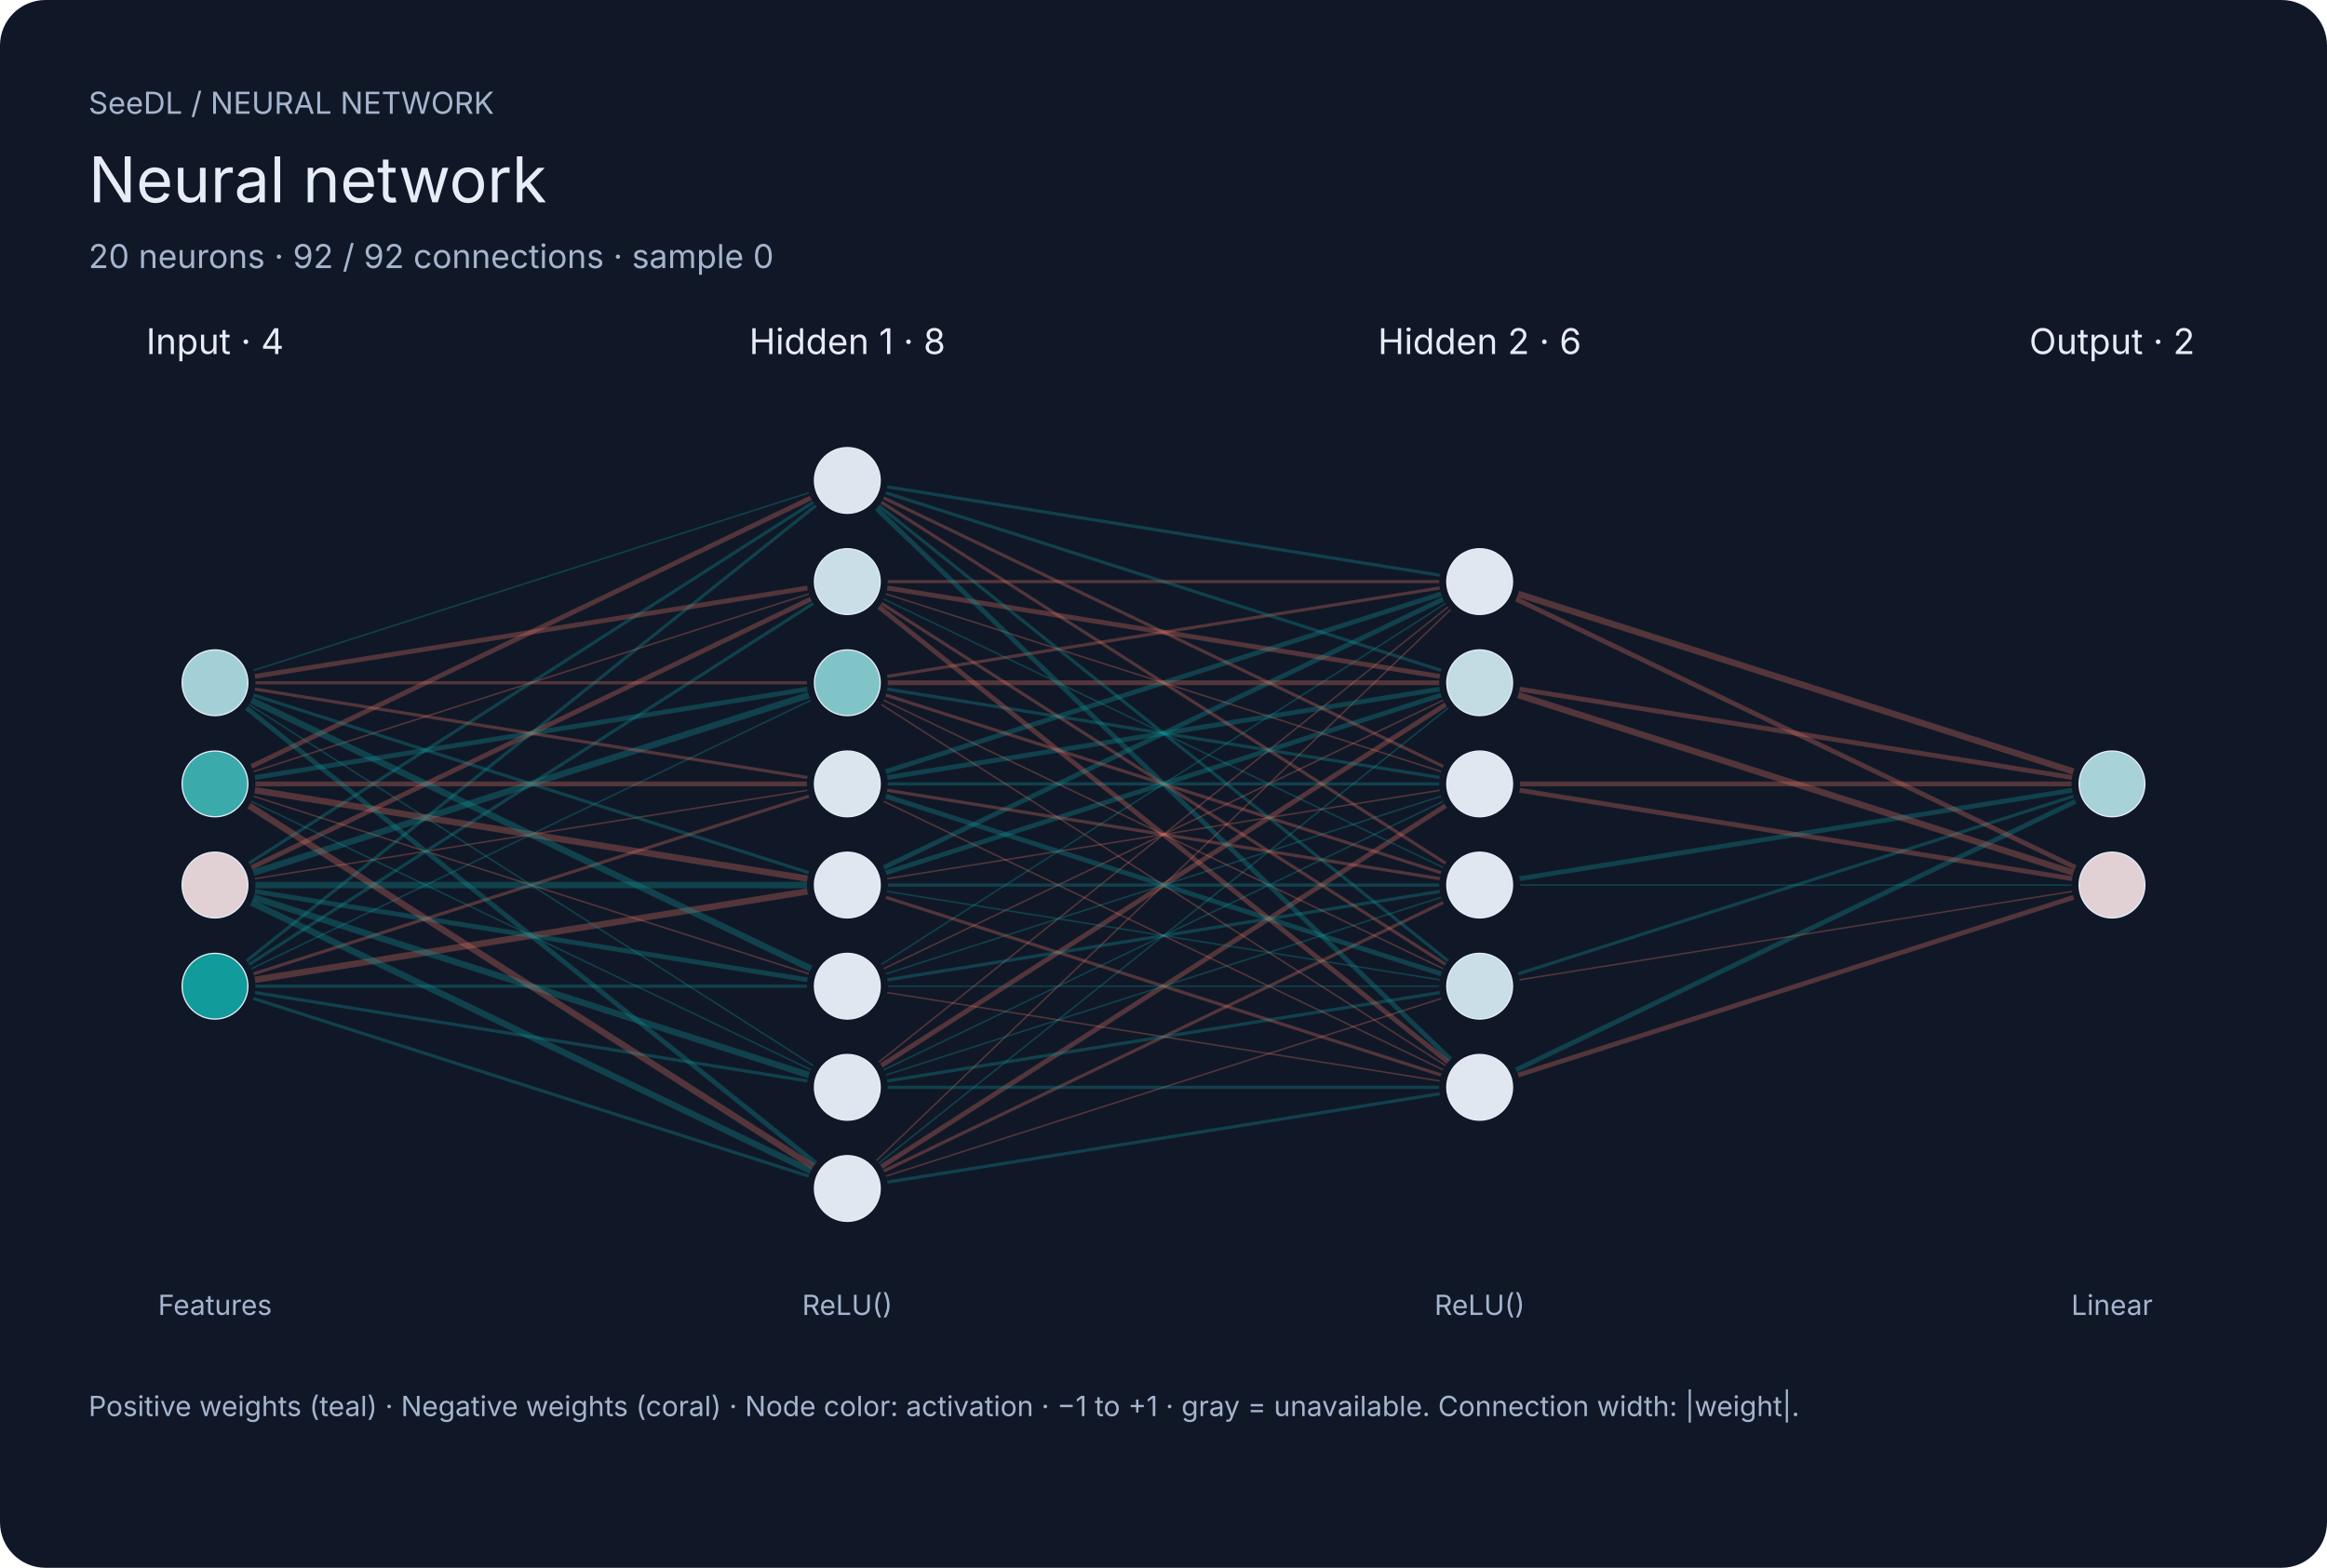
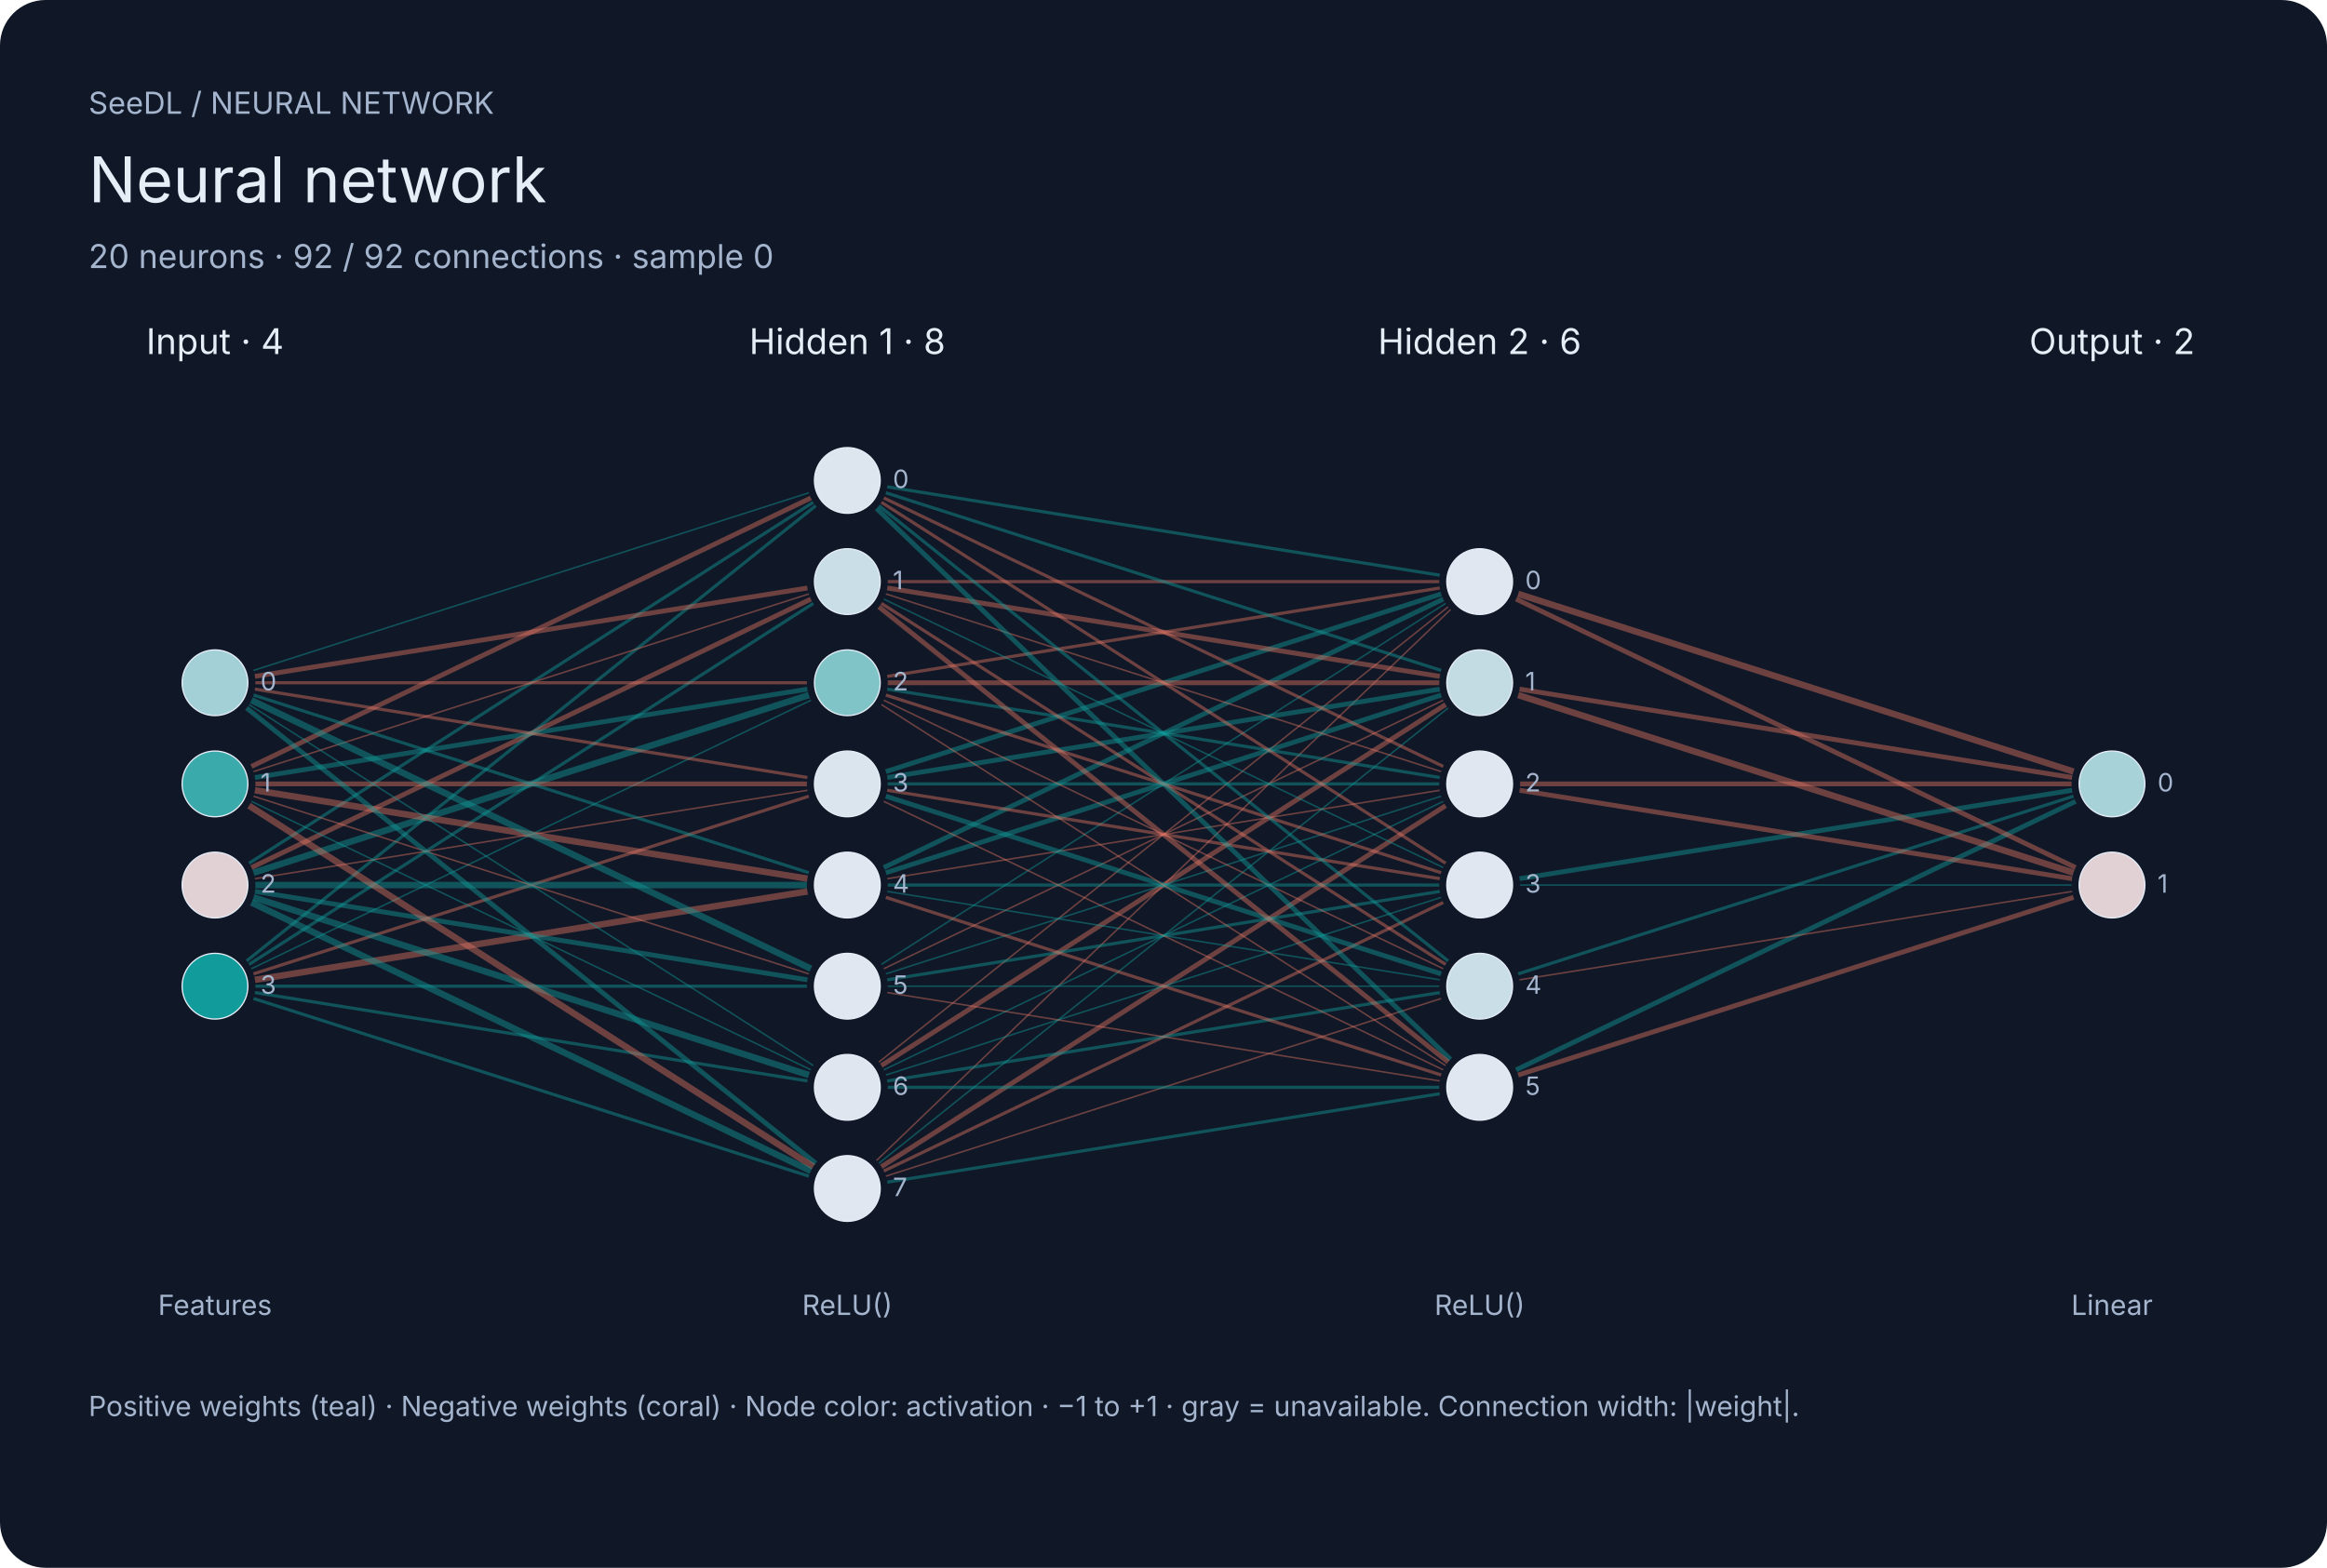
<svg xmlns="http://www.w3.org/2000/svg" role="img" aria-label="Neural network" width="100%" viewBox="0 0 920 620">
  <rect width="100%" height="100%" rx="18" fill="#101827" />
  <style>text{font-family:Inter,system-ui,sans-serif}</style>
  <text x="35" y="45" fill="#a5b5ce" font-size="12" text-anchor="start">SeeDL / NEURAL NETWORK</text>
  <text x="35" y="80" fill="#e5edf7" font-size="25" text-anchor="start">Neural network</text>
  <text x="35" y="106" fill="#a5b5ce" font-size="13" text-anchor="start">20 neurons · 92 / 92 connections · sample 0</text>
-   <line x1="85.0" y1="270.0" x2="335.0" y2="190.0" stroke="#119b9a" stroke-width="0.6" stroke-opacity="0.32" />
-   <line x1="85.0" y1="310.0" x2="335.0" y2="190.0" stroke="#e17463" stroke-width="1.9" stroke-opacity="0.32" />
-   <line x1="85.0" y1="350.0" x2="335.0" y2="190.0" stroke="#119b9a" stroke-width="1.25" stroke-opacity="0.32" />
-   <line x1="85.0" y1="390.0" x2="335.0" y2="190.0" stroke="#119b9a" stroke-width="1.25" stroke-opacity="0.32" />
-   <line x1="85.0" y1="270.0" x2="335.0" y2="230.0" stroke="#e17463" stroke-width="1.9" stroke-opacity="0.32" />
-   <line x1="85.0" y1="310.0" x2="335.0" y2="230.0" stroke="#e17463" stroke-width="0.6" stroke-opacity="0.32" />
-   <line x1="85.0" y1="350.0" x2="335.0" y2="230.0" stroke="#e17463" stroke-width="1.9" stroke-opacity="0.32" />
-   <line x1="85.0" y1="390.0" x2="335.0" y2="230.0" stroke="#119b9a" stroke-width="1.25" stroke-opacity="0.32" />
-   <line x1="85.0" y1="270.0" x2="335.0" y2="270.0" stroke="#e17463" stroke-width="1.25" stroke-opacity="0.32" />
-   <line x1="85.0" y1="310.0" x2="335.0" y2="270.0" stroke="#119b9a" stroke-width="1.9" stroke-opacity="0.32" />
-   <line x1="85.0" y1="350.0" x2="335.0" y2="270.0" stroke="#119b9a" stroke-width="2.55" stroke-opacity="0.32" />
-   <line x1="85.0" y1="390.0" x2="335.0" y2="270.0" stroke="#119b9a" stroke-width="0.6" stroke-opacity="0.32" />
-   <line x1="85.0" y1="270.0" x2="335.0" y2="310.0" stroke="#e17463" stroke-width="1.25" stroke-opacity="0.32" />
-   <line x1="85.0" y1="310.0" x2="335.0" y2="310.0" stroke="#e17463" stroke-width="1.9" stroke-opacity="0.32" />
-   <line x1="85.0" y1="350.0" x2="335.0" y2="310.0" stroke="#e17463" stroke-width="0.6" stroke-opacity="0.32" />
-   <line x1="85.0" y1="390.0" x2="335.0" y2="310.0" stroke="#e17463" stroke-width="1.25" stroke-opacity="0.32" />
-   <line x1="85.0" y1="270.0" x2="335.0" y2="350.0" stroke="#119b9a" stroke-width="1.25" stroke-opacity="0.32" />
-   <line x1="85.0" y1="310.0" x2="335.0" y2="350.0" stroke="#e17463" stroke-width="2.55" stroke-opacity="0.32" />
-   <line x1="85.0" y1="350.0" x2="335.0" y2="350.0" stroke="#119b9a" stroke-width="2.55" stroke-opacity="0.32" />
-   <line x1="85.0" y1="390.0" x2="335.0" y2="350.0" stroke="#e17463" stroke-width="2.55" stroke-opacity="0.32" />
-   <line x1="85.0" y1="270.0" x2="335.0" y2="390.0" stroke="#119b9a" stroke-width="2.55" stroke-opacity="0.32" />
-   <line x1="85.0" y1="310.0" x2="335.0" y2="390.0" stroke="#e17463" stroke-width="0.6" stroke-opacity="0.32" />
-   <line x1="85.0" y1="350.0" x2="335.0" y2="390.0" stroke="#119b9a" stroke-width="1.9" stroke-opacity="0.32" />
-   <line x1="85.0" y1="390.0" x2="335.0" y2="390.0" stroke="#119b9a" stroke-width="1.25" stroke-opacity="0.32" />
-   <line x1="85.0" y1="270.0" x2="335.0" y2="430.0" stroke="#119b9a" stroke-width="0.6" stroke-opacity="0.32" />
-   <line x1="85.0" y1="310.0" x2="335.0" y2="430.0" stroke="#119b9a" stroke-width="0.6" stroke-opacity="0.32" />
-   <line x1="85.0" y1="350.0" x2="335.0" y2="430.0" stroke="#119b9a" stroke-width="2.55" stroke-opacity="0.32" />
-   <line x1="85.0" y1="390.0" x2="335.0" y2="430.0" stroke="#119b9a" stroke-width="1.25" stroke-opacity="0.32" />
-   <line x1="85.0" y1="270.0" x2="335.0" y2="470.0" stroke="#119b9a" stroke-width="1.9" stroke-opacity="0.32" />
-   <line x1="85.0" y1="310.0" x2="335.0" y2="470.0" stroke="#e17463" stroke-width="2.55" stroke-opacity="0.32" />
-   <line x1="85.0" y1="350.0" x2="335.0" y2="470.0" stroke="#119b9a" stroke-width="2.55" stroke-opacity="0.32" />
-   <line x1="85.0" y1="390.0" x2="335.0" y2="470.0" stroke="#119b9a" stroke-width="1.25" stroke-opacity="0.32" />
-   <line x1="335.0" y1="190.0" x2="585.0" y2="230.0" stroke="#119b9a" stroke-width="1.25" stroke-opacity="0.32" />
-   <line x1="335.0" y1="230.0" x2="585.0" y2="230.0" stroke="#e17463" stroke-width="1.25" stroke-opacity="0.32" />
-   <line x1="335.0" y1="270.0" x2="585.0" y2="230.0" stroke="#e17463" stroke-width="1.25" stroke-opacity="0.32" />
-   <line x1="335.0" y1="310.0" x2="585.0" y2="230.0" stroke="#119b9a" stroke-width="1.9" stroke-opacity="0.32" />
-   <line x1="335.0" y1="350.0" x2="585.0" y2="230.0" stroke="#119b9a" stroke-width="1.9" stroke-opacity="0.32" />
-   <line x1="335.0" y1="390.0" x2="585.0" y2="230.0" stroke="#119b9a" stroke-width="0.6" stroke-opacity="0.32" />
-   <line x1="335.0" y1="430.0" x2="585.0" y2="230.0" stroke="#e17463" stroke-width="0.6" stroke-opacity="0.32" />
-   <line x1="335.0" y1="470.0" x2="585.0" y2="230.0" stroke="#e17463" stroke-width="0.6" stroke-opacity="0.32" />
-   <line x1="335.0" y1="190.0" x2="585.0" y2="270.0" stroke="#119b9a" stroke-width="1.25" stroke-opacity="0.32" />
-   <line x1="335.0" y1="230.0" x2="585.0" y2="270.0" stroke="#e17463" stroke-width="1.9" stroke-opacity="0.32" />
-   <line x1="335.0" y1="270.0" x2="585.0" y2="270.0" stroke="#e17463" stroke-width="1.9" stroke-opacity="0.32" />
-   <line x1="335.0" y1="310.0" x2="585.0" y2="270.0" stroke="#119b9a" stroke-width="1.9" stroke-opacity="0.32" />
-   <line x1="335.0" y1="350.0" x2="585.0" y2="270.0" stroke="#119b9a" stroke-width="1.9" stroke-opacity="0.32" />
-   <line x1="335.0" y1="390.0" x2="585.0" y2="270.0" stroke="#e17463" stroke-width="0.6" stroke-opacity="0.32" />
-   <line x1="335.0" y1="430.0" x2="585.0" y2="270.0" stroke="#e17463" stroke-width="1.9" stroke-opacity="0.32" />
-   <line x1="335.0" y1="470.0" x2="585.0" y2="270.0" stroke="#119b9a" stroke-width="0.6" stroke-opacity="0.32" />
-   <line x1="335.0" y1="190.0" x2="585.0" y2="310.0" stroke="#e17463" stroke-width="1.25" stroke-opacity="0.32" />
-   <line x1="335.0" y1="230.0" x2="585.0" y2="310.0" stroke="#e17463" stroke-width="0.6" stroke-opacity="0.32" />
-   <line x1="335.0" y1="270.0" x2="585.0" y2="310.0" stroke="#119b9a" stroke-width="1.25" stroke-opacity="0.32" />
-   <line x1="335.0" y1="310.0" x2="585.0" y2="310.0" stroke="#119b9a" stroke-width="1.25" stroke-opacity="0.32" />
-   <line x1="335.0" y1="350.0" x2="585.0" y2="310.0" stroke="#e17463" stroke-width="0.6" stroke-opacity="0.32" />
-   <line x1="335.0" y1="390.0" x2="585.0" y2="310.0" stroke="#119b9a" stroke-width="0.6" stroke-opacity="0.32" />
-   <line x1="335.0" y1="430.0" x2="585.0" y2="310.0" stroke="#119b9a" stroke-width="0.6" stroke-opacity="0.32" />
-   <line x1="335.0" y1="470.0" x2="585.0" y2="310.0" stroke="#e17463" stroke-width="1.9" stroke-opacity="0.32" />
-   <line x1="335.0" y1="190.0" x2="585.0" y2="350.0" stroke="#e17463" stroke-width="1.25" stroke-opacity="0.32" />
-   <line x1="335.0" y1="230.0" x2="585.0" y2="350.0" stroke="#119b9a" stroke-width="0.6" stroke-opacity="0.32" />
-   <line x1="335.0" y1="270.0" x2="585.0" y2="350.0" stroke="#e17463" stroke-width="1.25" stroke-opacity="0.32" />
-   <line x1="335.0" y1="310.0" x2="585.0" y2="350.0" stroke="#e17463" stroke-width="1.25" stroke-opacity="0.32" />
-   <line x1="335.0" y1="350.0" x2="585.0" y2="350.0" stroke="#119b9a" stroke-width="1.25" stroke-opacity="0.32" />
-   <line x1="335.0" y1="390.0" x2="585.0" y2="350.0" stroke="#119b9a" stroke-width="1.25" stroke-opacity="0.32" />
-   <line x1="335.0" y1="430.0" x2="585.0" y2="350.0" stroke="#119b9a" stroke-width="0.6" stroke-opacity="0.32" />
-   <line x1="335.0" y1="470.0" x2="585.0" y2="350.0" stroke="#e17463" stroke-width="1.25" stroke-opacity="0.32" />
-   <line x1="335.0" y1="190.0" x2="585.0" y2="390.0" stroke="#119b9a" stroke-width="1.25" stroke-opacity="0.32" />
-   <line x1="335.0" y1="230.0" x2="585.0" y2="390.0" stroke="#e17463" stroke-width="1.25" stroke-opacity="0.32" />
-   <line x1="335.0" y1="270.0" x2="585.0" y2="390.0" stroke="#e17463" stroke-width="0.6" stroke-opacity="0.32" />
-   <line x1="335.0" y1="310.0" x2="585.0" y2="390.0" stroke="#119b9a" stroke-width="1.9" stroke-opacity="0.32" />
-   <line x1="335.0" y1="350.0" x2="585.0" y2="390.0" stroke="#119b9a" stroke-width="0.6" stroke-opacity="0.32" />
-   <line x1="335.0" y1="390.0" x2="585.0" y2="390.0" stroke="#119b9a" stroke-width="0.6" stroke-opacity="0.32" />
-   <line x1="335.0" y1="430.0" x2="585.0" y2="390.0" stroke="#119b9a" stroke-width="1.25" stroke-opacity="0.32" />
-   <line x1="335.0" y1="470.0" x2="585.0" y2="390.0" stroke="#e17463" stroke-width="0.6" stroke-opacity="0.32" />
-   <line x1="335.0" y1="190.0" x2="585.0" y2="430.0" stroke="#119b9a" stroke-width="1.9" stroke-opacity="0.32" />
-   <line x1="335.0" y1="230.0" x2="585.0" y2="430.0" stroke="#e17463" stroke-width="1.9" stroke-opacity="0.32" />
-   <line x1="335.0" y1="270.0" x2="585.0" y2="430.0" stroke="#e17463" stroke-width="0.6" stroke-opacity="0.32" />
-   <line x1="335.0" y1="310.0" x2="585.0" y2="430.0" stroke="#e17463" stroke-width="0.6" stroke-opacity="0.32" />
-   <line x1="335.0" y1="350.0" x2="585.0" y2="430.0" stroke="#e17463" stroke-width="1.25" stroke-opacity="0.32" />
-   <line x1="335.0" y1="390.0" x2="585.0" y2="430.0" stroke="#e17463" stroke-width="0.6" stroke-opacity="0.32" />
-   <line x1="335.0" y1="430.0" x2="585.0" y2="430.0" stroke="#119b9a" stroke-width="1.25" stroke-opacity="0.32" />
-   <line x1="335.0" y1="470.0" x2="585.0" y2="430.0" stroke="#119b9a" stroke-width="1.25" stroke-opacity="0.32" />
-   <line x1="585.0" y1="230.0" x2="835.0" y2="310.0" stroke="#e17463" stroke-width="2.55" stroke-opacity="0.32" />
-   <line x1="585.0" y1="270.0" x2="835.0" y2="310.0" stroke="#e17463" stroke-width="1.9" stroke-opacity="0.32" />
-   <line x1="585.0" y1="310.0" x2="835.0" y2="310.0" stroke="#e17463" stroke-width="1.9" stroke-opacity="0.32" />
-   <line x1="585.0" y1="350.0" x2="835.0" y2="310.0" stroke="#119b9a" stroke-width="1.9" stroke-opacity="0.32" />
-   <line x1="585.0" y1="390.0" x2="835.0" y2="310.0" stroke="#119b9a" stroke-width="1.25" stroke-opacity="0.32" />
-   <line x1="585.0" y1="430.0" x2="835.0" y2="310.0" stroke="#119b9a" stroke-width="1.9" stroke-opacity="0.32" />
-   <line x1="585.0" y1="230.0" x2="835.0" y2="350.0" stroke="#e17463" stroke-width="1.9" stroke-opacity="0.32" />
-   <line x1="585.0" y1="270.0" x2="835.0" y2="350.0" stroke="#e17463" stroke-width="2.55" stroke-opacity="0.32" />
-   <line x1="585.0" y1="310.0" x2="835.0" y2="350.0" stroke="#e17463" stroke-width="1.9" stroke-opacity="0.32" />
-   <line x1="585.0" y1="350.0" x2="835.0" y2="350.0" stroke="#119b9a" stroke-width="0.6" stroke-opacity="0.32" />
-   <line x1="585.0" y1="390.0" x2="835.0" y2="350.0" stroke="#e17463" stroke-width="0.6" stroke-opacity="0.32" />
-   <line x1="585.0" y1="430.0" x2="835.0" y2="350.0" stroke="#e17463" stroke-width="1.9" stroke-opacity="0.32" />
+   <line x1="85.0" y1="270.0" x2="335.0" y2="190.0" stroke="#119b9a" stroke-width="0.6" stroke-opacity="0.45" />
+   <line x1="85.0" y1="310.0" x2="335.0" y2="190.0" stroke="#e17463" stroke-width="1.9" stroke-opacity="0.45" />
+   <line x1="85.0" y1="350.0" x2="335.0" y2="190.0" stroke="#119b9a" stroke-width="1.25" stroke-opacity="0.45" />
+   <line x1="85.0" y1="390.0" x2="335.0" y2="190.0" stroke="#119b9a" stroke-width="1.25" stroke-opacity="0.45" />
+   <line x1="85.0" y1="270.0" x2="335.0" y2="230.0" stroke="#e17463" stroke-width="1.9" stroke-opacity="0.45" />
+   <line x1="85.0" y1="310.0" x2="335.0" y2="230.0" stroke="#e17463" stroke-width="0.6" stroke-opacity="0.45" />
+   <line x1="85.0" y1="350.0" x2="335.0" y2="230.0" stroke="#e17463" stroke-width="1.9" stroke-opacity="0.45" />
+   <line x1="85.0" y1="390.0" x2="335.0" y2="230.0" stroke="#119b9a" stroke-width="1.25" stroke-opacity="0.45" />
+   <line x1="85.0" y1="270.0" x2="335.0" y2="270.0" stroke="#e17463" stroke-width="1.25" stroke-opacity="0.45" />
+   <line x1="85.0" y1="310.0" x2="335.0" y2="270.0" stroke="#119b9a" stroke-width="1.9" stroke-opacity="0.45" />
+   <line x1="85.0" y1="350.0" x2="335.0" y2="270.0" stroke="#119b9a" stroke-width="2.55" stroke-opacity="0.45" />
+   <line x1="85.0" y1="390.0" x2="335.0" y2="270.0" stroke="#119b9a" stroke-width="0.6" stroke-opacity="0.45" />
+   <line x1="85.0" y1="270.0" x2="335.0" y2="310.0" stroke="#e17463" stroke-width="1.25" stroke-opacity="0.45" />
+   <line x1="85.0" y1="310.0" x2="335.0" y2="310.0" stroke="#e17463" stroke-width="1.9" stroke-opacity="0.45" />
+   <line x1="85.0" y1="350.0" x2="335.0" y2="310.0" stroke="#e17463" stroke-width="0.6" stroke-opacity="0.45" />
+   <line x1="85.0" y1="390.0" x2="335.0" y2="310.0" stroke="#e17463" stroke-width="1.25" stroke-opacity="0.45" />
+   <line x1="85.0" y1="270.0" x2="335.0" y2="350.0" stroke="#119b9a" stroke-width="1.25" stroke-opacity="0.45" />
+   <line x1="85.0" y1="310.0" x2="335.0" y2="350.0" stroke="#e17463" stroke-width="2.55" stroke-opacity="0.45" />
+   <line x1="85.0" y1="350.0" x2="335.0" y2="350.0" stroke="#119b9a" stroke-width="2.55" stroke-opacity="0.45" />
+   <line x1="85.0" y1="390.0" x2="335.0" y2="350.0" stroke="#e17463" stroke-width="2.55" stroke-opacity="0.45" />
+   <line x1="85.0" y1="270.0" x2="335.0" y2="390.0" stroke="#119b9a" stroke-width="2.55" stroke-opacity="0.45" />
+   <line x1="85.0" y1="310.0" x2="335.0" y2="390.0" stroke="#e17463" stroke-width="0.6" stroke-opacity="0.45" />
+   <line x1="85.0" y1="350.0" x2="335.0" y2="390.0" stroke="#119b9a" stroke-width="1.9" stroke-opacity="0.45" />
+   <line x1="85.0" y1="390.0" x2="335.0" y2="390.0" stroke="#119b9a" stroke-width="1.25" stroke-opacity="0.45" />
+   <line x1="85.0" y1="270.0" x2="335.0" y2="430.0" stroke="#119b9a" stroke-width="0.6" stroke-opacity="0.45" />
+   <line x1="85.0" y1="310.0" x2="335.0" y2="430.0" stroke="#119b9a" stroke-width="0.6" stroke-opacity="0.45" />
+   <line x1="85.0" y1="350.0" x2="335.0" y2="430.0" stroke="#119b9a" stroke-width="2.55" stroke-opacity="0.45" />
+   <line x1="85.0" y1="390.0" x2="335.0" y2="430.0" stroke="#119b9a" stroke-width="1.25" stroke-opacity="0.45" />
+   <line x1="85.0" y1="270.0" x2="335.0" y2="470.0" stroke="#119b9a" stroke-width="1.9" stroke-opacity="0.45" />
+   <line x1="85.0" y1="310.0" x2="335.0" y2="470.0" stroke="#e17463" stroke-width="2.55" stroke-opacity="0.45" />
+   <line x1="85.0" y1="350.0" x2="335.0" y2="470.0" stroke="#119b9a" stroke-width="2.55" stroke-opacity="0.45" />
+   <line x1="85.0" y1="390.0" x2="335.0" y2="470.0" stroke="#119b9a" stroke-width="1.25" stroke-opacity="0.45" />
+   <line x1="335.0" y1="190.0" x2="585.0" y2="230.0" stroke="#119b9a" stroke-width="1.25" stroke-opacity="0.45" />
+   <line x1="335.0" y1="230.0" x2="585.0" y2="230.0" stroke="#e17463" stroke-width="1.25" stroke-opacity="0.45" />
+   <line x1="335.0" y1="270.0" x2="585.0" y2="230.0" stroke="#e17463" stroke-width="1.25" stroke-opacity="0.45" />
+   <line x1="335.0" y1="310.0" x2="585.0" y2="230.0" stroke="#119b9a" stroke-width="1.9" stroke-opacity="0.45" />
+   <line x1="335.0" y1="350.0" x2="585.0" y2="230.0" stroke="#119b9a" stroke-width="1.9" stroke-opacity="0.45" />
+   <line x1="335.0" y1="390.0" x2="585.0" y2="230.0" stroke="#119b9a" stroke-width="0.6" stroke-opacity="0.45" />
+   <line x1="335.0" y1="430.0" x2="585.0" y2="230.0" stroke="#e17463" stroke-width="0.6" stroke-opacity="0.45" />
+   <line x1="335.0" y1="470.0" x2="585.0" y2="230.0" stroke="#e17463" stroke-width="0.6" stroke-opacity="0.45" />
+   <line x1="335.0" y1="190.0" x2="585.0" y2="270.0" stroke="#119b9a" stroke-width="1.25" stroke-opacity="0.45" />
+   <line x1="335.0" y1="230.0" x2="585.0" y2="270.0" stroke="#e17463" stroke-width="1.9" stroke-opacity="0.45" />
+   <line x1="335.0" y1="270.0" x2="585.0" y2="270.0" stroke="#e17463" stroke-width="1.9" stroke-opacity="0.45" />
+   <line x1="335.0" y1="310.0" x2="585.0" y2="270.0" stroke="#119b9a" stroke-width="1.9" stroke-opacity="0.45" />
+   <line x1="335.0" y1="350.0" x2="585.0" y2="270.0" stroke="#119b9a" stroke-width="1.9" stroke-opacity="0.45" />
+   <line x1="335.0" y1="390.0" x2="585.0" y2="270.0" stroke="#e17463" stroke-width="0.6" stroke-opacity="0.45" />
+   <line x1="335.0" y1="430.0" x2="585.0" y2="270.0" stroke="#e17463" stroke-width="1.9" stroke-opacity="0.45" />
+   <line x1="335.0" y1="470.0" x2="585.0" y2="270.0" stroke="#119b9a" stroke-width="0.6" stroke-opacity="0.45" />
+   <line x1="335.0" y1="190.0" x2="585.0" y2="310.0" stroke="#e17463" stroke-width="1.25" stroke-opacity="0.45" />
+   <line x1="335.0" y1="230.0" x2="585.0" y2="310.0" stroke="#e17463" stroke-width="0.6" stroke-opacity="0.45" />
+   <line x1="335.0" y1="270.0" x2="585.0" y2="310.0" stroke="#119b9a" stroke-width="1.25" stroke-opacity="0.45" />
+   <line x1="335.0" y1="310.0" x2="585.0" y2="310.0" stroke="#119b9a" stroke-width="1.25" stroke-opacity="0.45" />
+   <line x1="335.0" y1="350.0" x2="585.0" y2="310.0" stroke="#e17463" stroke-width="0.6" stroke-opacity="0.45" />
+   <line x1="335.0" y1="390.0" x2="585.0" y2="310.0" stroke="#119b9a" stroke-width="0.6" stroke-opacity="0.45" />
+   <line x1="335.0" y1="430.0" x2="585.0" y2="310.0" stroke="#119b9a" stroke-width="0.6" stroke-opacity="0.45" />
+   <line x1="335.0" y1="470.0" x2="585.0" y2="310.0" stroke="#e17463" stroke-width="1.9" stroke-opacity="0.45" />
+   <line x1="335.0" y1="190.0" x2="585.0" y2="350.0" stroke="#e17463" stroke-width="1.25" stroke-opacity="0.45" />
+   <line x1="335.0" y1="230.0" x2="585.0" y2="350.0" stroke="#119b9a" stroke-width="0.6" stroke-opacity="0.45" />
+   <line x1="335.0" y1="270.0" x2="585.0" y2="350.0" stroke="#e17463" stroke-width="1.25" stroke-opacity="0.45" />
+   <line x1="335.0" y1="310.0" x2="585.0" y2="350.0" stroke="#e17463" stroke-width="1.25" stroke-opacity="0.45" />
+   <line x1="335.0" y1="350.0" x2="585.0" y2="350.0" stroke="#119b9a" stroke-width="1.25" stroke-opacity="0.45" />
+   <line x1="335.0" y1="390.0" x2="585.0" y2="350.0" stroke="#119b9a" stroke-width="1.25" stroke-opacity="0.45" />
+   <line x1="335.0" y1="430.0" x2="585.0" y2="350.0" stroke="#119b9a" stroke-width="0.6" stroke-opacity="0.45" />
+   <line x1="335.0" y1="470.0" x2="585.0" y2="350.0" stroke="#e17463" stroke-width="1.25" stroke-opacity="0.45" />
+   <line x1="335.0" y1="190.0" x2="585.0" y2="390.0" stroke="#119b9a" stroke-width="1.25" stroke-opacity="0.45" />
+   <line x1="335.0" y1="230.0" x2="585.0" y2="390.0" stroke="#e17463" stroke-width="1.25" stroke-opacity="0.45" />
+   <line x1="335.0" y1="270.0" x2="585.0" y2="390.0" stroke="#e17463" stroke-width="0.6" stroke-opacity="0.45" />
+   <line x1="335.0" y1="310.0" x2="585.0" y2="390.0" stroke="#119b9a" stroke-width="1.9" stroke-opacity="0.45" />
+   <line x1="335.0" y1="350.0" x2="585.0" y2="390.0" stroke="#119b9a" stroke-width="0.6" stroke-opacity="0.45" />
+   <line x1="335.0" y1="390.0" x2="585.0" y2="390.0" stroke="#119b9a" stroke-width="0.6" stroke-opacity="0.45" />
+   <line x1="335.0" y1="430.0" x2="585.0" y2="390.0" stroke="#119b9a" stroke-width="1.25" stroke-opacity="0.45" />
+   <line x1="335.0" y1="470.0" x2="585.0" y2="390.0" stroke="#e17463" stroke-width="0.6" stroke-opacity="0.45" />
+   <line x1="335.0" y1="190.0" x2="585.0" y2="430.0" stroke="#119b9a" stroke-width="1.9" stroke-opacity="0.45" />
+   <line x1="335.0" y1="230.0" x2="585.0" y2="430.0" stroke="#e17463" stroke-width="1.9" stroke-opacity="0.45" />
+   <line x1="335.0" y1="270.0" x2="585.0" y2="430.0" stroke="#e17463" stroke-width="0.6" stroke-opacity="0.45" />
+   <line x1="335.0" y1="310.0" x2="585.0" y2="430.0" stroke="#e17463" stroke-width="0.6" stroke-opacity="0.45" />
+   <line x1="335.0" y1="350.0" x2="585.0" y2="430.0" stroke="#e17463" stroke-width="1.25" stroke-opacity="0.45" />
+   <line x1="335.0" y1="390.0" x2="585.0" y2="430.0" stroke="#e17463" stroke-width="0.6" stroke-opacity="0.45" />
+   <line x1="335.0" y1="430.0" x2="585.0" y2="430.0" stroke="#119b9a" stroke-width="1.25" stroke-opacity="0.45" />
+   <line x1="335.0" y1="470.0" x2="585.0" y2="430.0" stroke="#119b9a" stroke-width="1.25" stroke-opacity="0.45" />
+   <line x1="585.0" y1="230.0" x2="835.0" y2="310.0" stroke="#e17463" stroke-width="2.55" stroke-opacity="0.45" />
+   <line x1="585.0" y1="270.0" x2="835.0" y2="310.0" stroke="#e17463" stroke-width="1.9" stroke-opacity="0.45" />
+   <line x1="585.0" y1="310.0" x2="835.0" y2="310.0" stroke="#e17463" stroke-width="1.9" stroke-opacity="0.45" />
+   <line x1="585.0" y1="350.0" x2="835.0" y2="310.0" stroke="#119b9a" stroke-width="1.9" stroke-opacity="0.45" />
+   <line x1="585.0" y1="390.0" x2="835.0" y2="310.0" stroke="#119b9a" stroke-width="1.25" stroke-opacity="0.45" />
+   <line x1="585.0" y1="430.0" x2="835.0" y2="310.0" stroke="#119b9a" stroke-width="1.9" stroke-opacity="0.45" />
+   <line x1="585.0" y1="230.0" x2="835.0" y2="350.0" stroke="#e17463" stroke-width="1.9" stroke-opacity="0.45" />
+   <line x1="585.0" y1="270.0" x2="835.0" y2="350.0" stroke="#e17463" stroke-width="2.55" stroke-opacity="0.45" />
+   <line x1="585.0" y1="310.0" x2="835.0" y2="350.0" stroke="#e17463" stroke-width="1.9" stroke-opacity="0.45" />
+   <line x1="585.0" y1="350.0" x2="835.0" y2="350.0" stroke="#119b9a" stroke-width="0.6" stroke-opacity="0.45" />
+   <line x1="585.0" y1="390.0" x2="835.0" y2="350.0" stroke="#e17463" stroke-width="0.6" stroke-opacity="0.45" />
+   <line x1="585.0" y1="430.0" x2="835.0" y2="350.0" stroke="#e17463" stroke-width="1.9" stroke-opacity="0.45" />
  <circle cx="85.0" cy="270.0" r="16" fill="#101827" />
  <circle cx="85.0" cy="270.0" r="13" fill="rgb(163,208,214)" stroke="#e5edf7" stroke-width="0.5" />
+   <text x="103.0" y="273.0" fill="#a5b5ce" font-size="10" text-anchor="start">0</text>
  <circle cx="85.0" cy="310.0" r="16" fill="#101827" />
  <circle cx="85.0" cy="310.0" r="13" fill="rgb(59,170,171)" stroke="#e5edf7" stroke-width="0.5" />
+   <text x="103.0" y="313.0" fill="#a5b5ce" font-size="10" text-anchor="start">1</text>
  <circle cx="85.0" cy="350.0" r="16" fill="#101827" />
  <circle cx="85.0" cy="350.0" r="13" fill="rgb(225,208,212)" stroke="#e5edf7" stroke-width="0.5" />
+   <text x="103.0" y="353.0" fill="#a5b5ce" font-size="10" text-anchor="start">2</text>
  <circle cx="85.0" cy="390.0" r="16" fill="#101827" />
  <circle cx="85.0" cy="390.0" r="13" fill="rgb(17,155,154)" stroke="#e5edf7" stroke-width="0.5" />
+   <text x="103.0" y="393.0" fill="#a5b5ce" font-size="10" text-anchor="start">3</text>
  <circle cx="335.0" cy="190.0" r="16" fill="#101827" />
  <circle cx="335.0" cy="190.0" r="13" fill="rgb(221,229,238)" stroke="#e5edf7" stroke-width="0.5" />
+   <text x="353.0" y="193.0" fill="#a5b5ce" font-size="10" text-anchor="start">0</text>
  <circle cx="335.0" cy="230.0" r="16" fill="#101827" />
  <circle cx="335.0" cy="230.0" r="13" fill="rgb(201,222,230)" stroke="#e5edf7" stroke-width="0.5" />
+   <text x="353.0" y="233.0" fill="#a5b5ce" font-size="10" text-anchor="start">1</text>
  <circle cx="335.0" cy="270.0" r="16" fill="#101827" />
  <circle cx="335.0" cy="270.0" r="13" fill="rgb(128,196,200)" stroke="#e5edf7" stroke-width="0.5" />
+   <text x="353.0" y="273.0" fill="#a5b5ce" font-size="10" text-anchor="start">2</text>
  <circle cx="335.0" cy="310.0" r="16" fill="#101827" />
  <circle cx="335.0" cy="310.0" r="13" fill="rgb(219,229,237)" stroke="#e5edf7" stroke-width="0.5" />
+   <text x="353.0" y="313.0" fill="#a5b5ce" font-size="10" text-anchor="start">3</text>
  <circle cx="335.0" cy="350.0" r="16" fill="#101827" />
  <circle cx="335.0" cy="350.0" r="13" fill="rgb(225,231,240)" stroke="#e5edf7" stroke-width="0.5" />
+   <text x="353.0" y="353.0" fill="#a5b5ce" font-size="10" text-anchor="start">4</text>
  <circle cx="335.0" cy="390.0" r="16" fill="#101827" />
  <circle cx="335.0" cy="390.0" r="13" fill="rgb(225,231,240)" stroke="#e5edf7" stroke-width="0.5" />
+   <text x="353.0" y="393.0" fill="#a5b5ce" font-size="10" text-anchor="start">5</text>
  <circle cx="335.0" cy="430.0" r="16" fill="#101827" />
  <circle cx="335.0" cy="430.0" r="13" fill="rgb(223,230,239)" stroke="#e5edf7" stroke-width="0.5" />
+   <text x="353.0" y="433.0" fill="#a5b5ce" font-size="10" text-anchor="start">6</text>
  <circle cx="335.0" cy="470.0" r="16" fill="#101827" />
  <circle cx="335.0" cy="470.0" r="13" fill="rgb(225,231,240)" stroke="#e5edf7" stroke-width="0.5" />
+   <text x="353.0" y="473.0" fill="#a5b5ce" font-size="10" text-anchor="start">7</text>
  <circle cx="585.0" cy="230.0" r="16" fill="#101827" />
  <circle cx="585.0" cy="230.0" r="13" fill="rgb(225,231,240)" stroke="#e5edf7" stroke-width="0.5" />
+   <text x="603.0" y="233.0" fill="#a5b5ce" font-size="10" text-anchor="start">0</text>
  <circle cx="585.0" cy="270.0" r="16" fill="#101827" />
  <circle cx="585.0" cy="270.0" r="13" fill="rgb(195,220,228)" stroke="#e5edf7" stroke-width="0.5" />
+   <text x="603.0" y="273.0" fill="#a5b5ce" font-size="10" text-anchor="start">1</text>
  <circle cx="585.0" cy="310.0" r="16" fill="#101827" />
  <circle cx="585.0" cy="310.0" r="13" fill="rgb(225,231,240)" stroke="#e5edf7" stroke-width="0.5" />
+   <text x="603.0" y="313.0" fill="#a5b5ce" font-size="10" text-anchor="start">2</text>
  <circle cx="585.0" cy="350.0" r="16" fill="#101827" />
  <circle cx="585.0" cy="350.0" r="13" fill="rgb(225,231,240)" stroke="#e5edf7" stroke-width="0.5" />
+   <text x="603.0" y="353.0" fill="#a5b5ce" font-size="10" text-anchor="start">3</text>
  <circle cx="585.0" cy="390.0" r="16" fill="#101827" />
  <circle cx="585.0" cy="390.0" r="13" fill="rgb(201,222,230)" stroke="#e5edf7" stroke-width="0.5" />
+   <text x="603.0" y="393.0" fill="#a5b5ce" font-size="10" text-anchor="start">4</text>
  <circle cx="585.0" cy="430.0" r="16" fill="#101827" />
  <circle cx="585.0" cy="430.0" r="13" fill="rgb(225,231,240)" stroke="#e5edf7" stroke-width="0.5" />
+   <text x="603.0" y="433.0" fill="#a5b5ce" font-size="10" text-anchor="start">5</text>
  <circle cx="835.0" cy="310.0" r="16" fill="#101827" />
  <circle cx="835.0" cy="310.0" r="13" fill="rgb(167,210,216)" stroke="#e5edf7" stroke-width="0.5" />
+   <text x="853.0" y="313.0" fill="#a5b5ce" font-size="10" text-anchor="start">0</text>
  <circle cx="835.0" cy="350.0" r="16" fill="#101827" />
  <circle cx="835.0" cy="350.0" r="13" fill="rgb(225,208,212)" stroke="#e5edf7" stroke-width="0.5" />
+   <text x="853.0" y="353.0" fill="#a5b5ce" font-size="10" text-anchor="start">1</text>
  <text x="85.0" y="140" fill="#e5edf7" font-size="14" text-anchor="middle">Input · 4</text>
  <text x="85.0" y="520" fill="#a5b5ce" font-size="11" text-anchor="middle">Features</text>
  <text x="335.0" y="140" fill="#e5edf7" font-size="14" text-anchor="middle">Hidden 1 · 8</text>
  <text x="335.0" y="520" fill="#a5b5ce" font-size="11" text-anchor="middle">ReLU()</text>
  <text x="585.0" y="140" fill="#e5edf7" font-size="14" text-anchor="middle">Hidden 2 · 6</text>
  <text x="585.0" y="520" fill="#a5b5ce" font-size="11" text-anchor="middle">ReLU()</text>
  <text x="835.0" y="140" fill="#e5edf7" font-size="14" text-anchor="middle">Output · 2</text>
  <text x="835.0" y="520" fill="#a5b5ce" font-size="11" text-anchor="middle">Linear</text>
  <text x="35" y="560" fill="#a5b5ce" font-size="11" text-anchor="start">Positive weights (teal) · Negative weights (coral) · Node color: activation · −1 to +1 · gray = unavailable. Connection width: |weight|.</text>
  <text x="35" y="590" fill="#a5b5ce" font-size="10" text-anchor="start" />
</svg>
